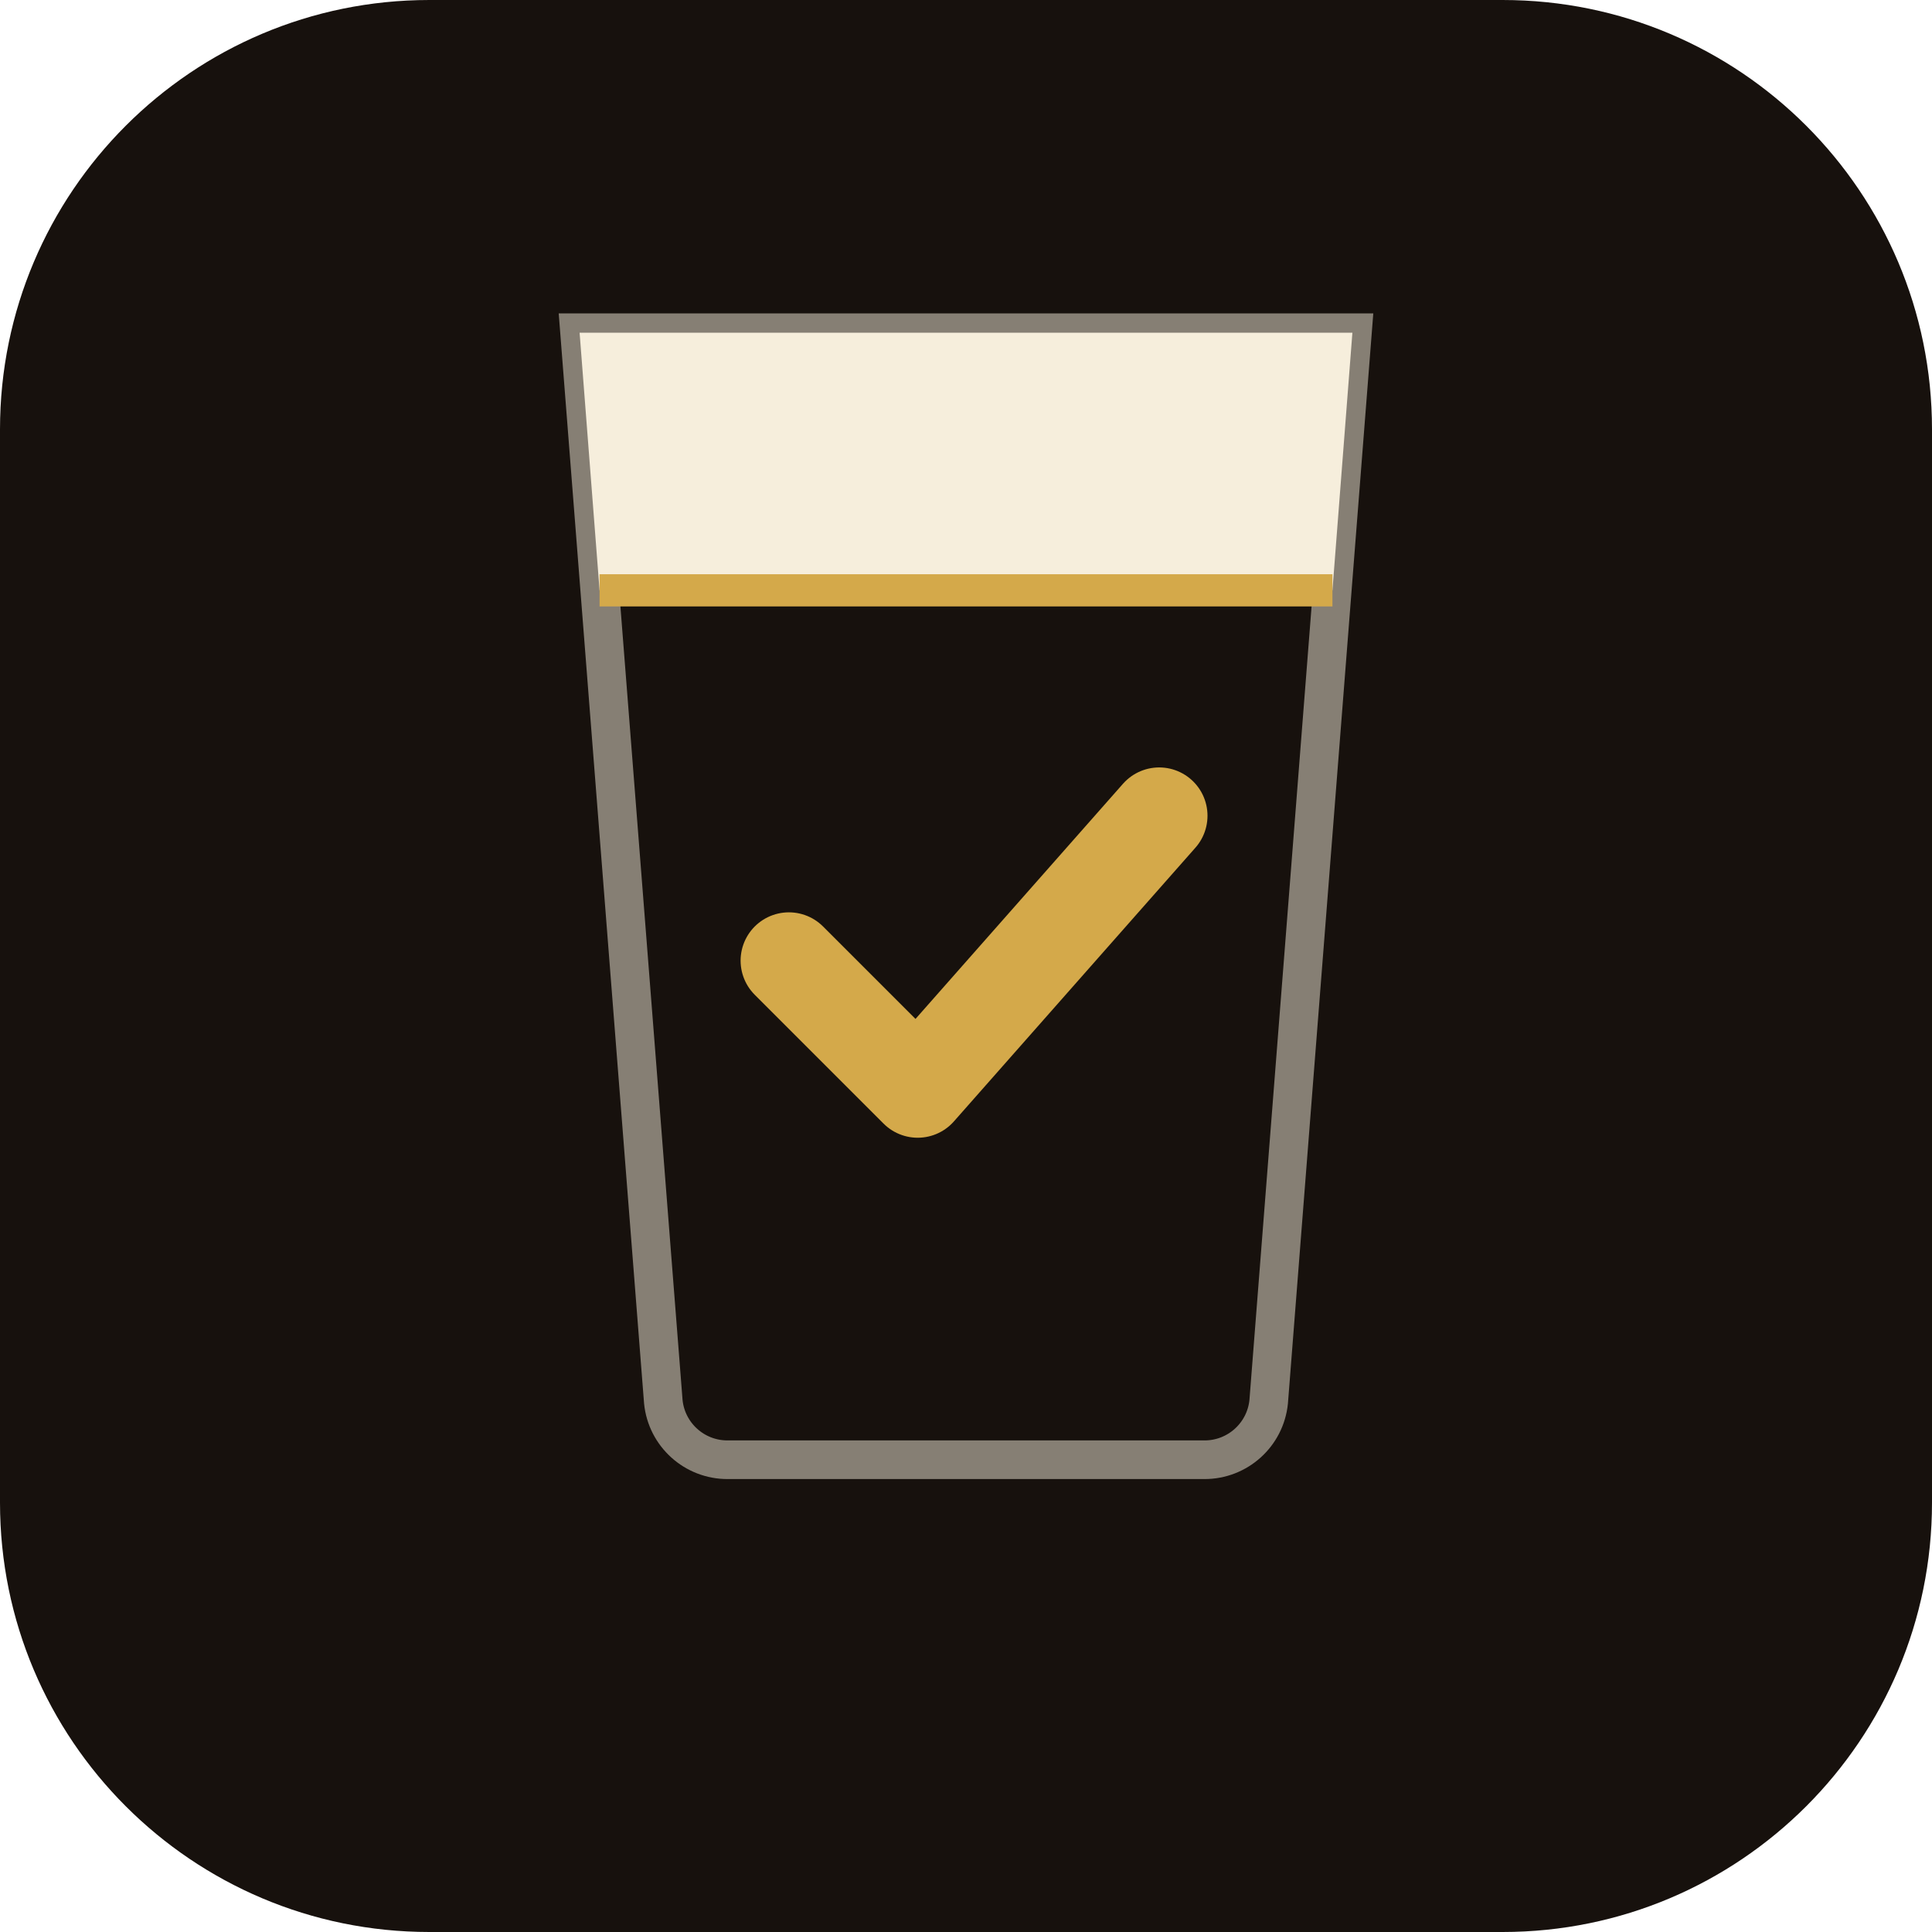
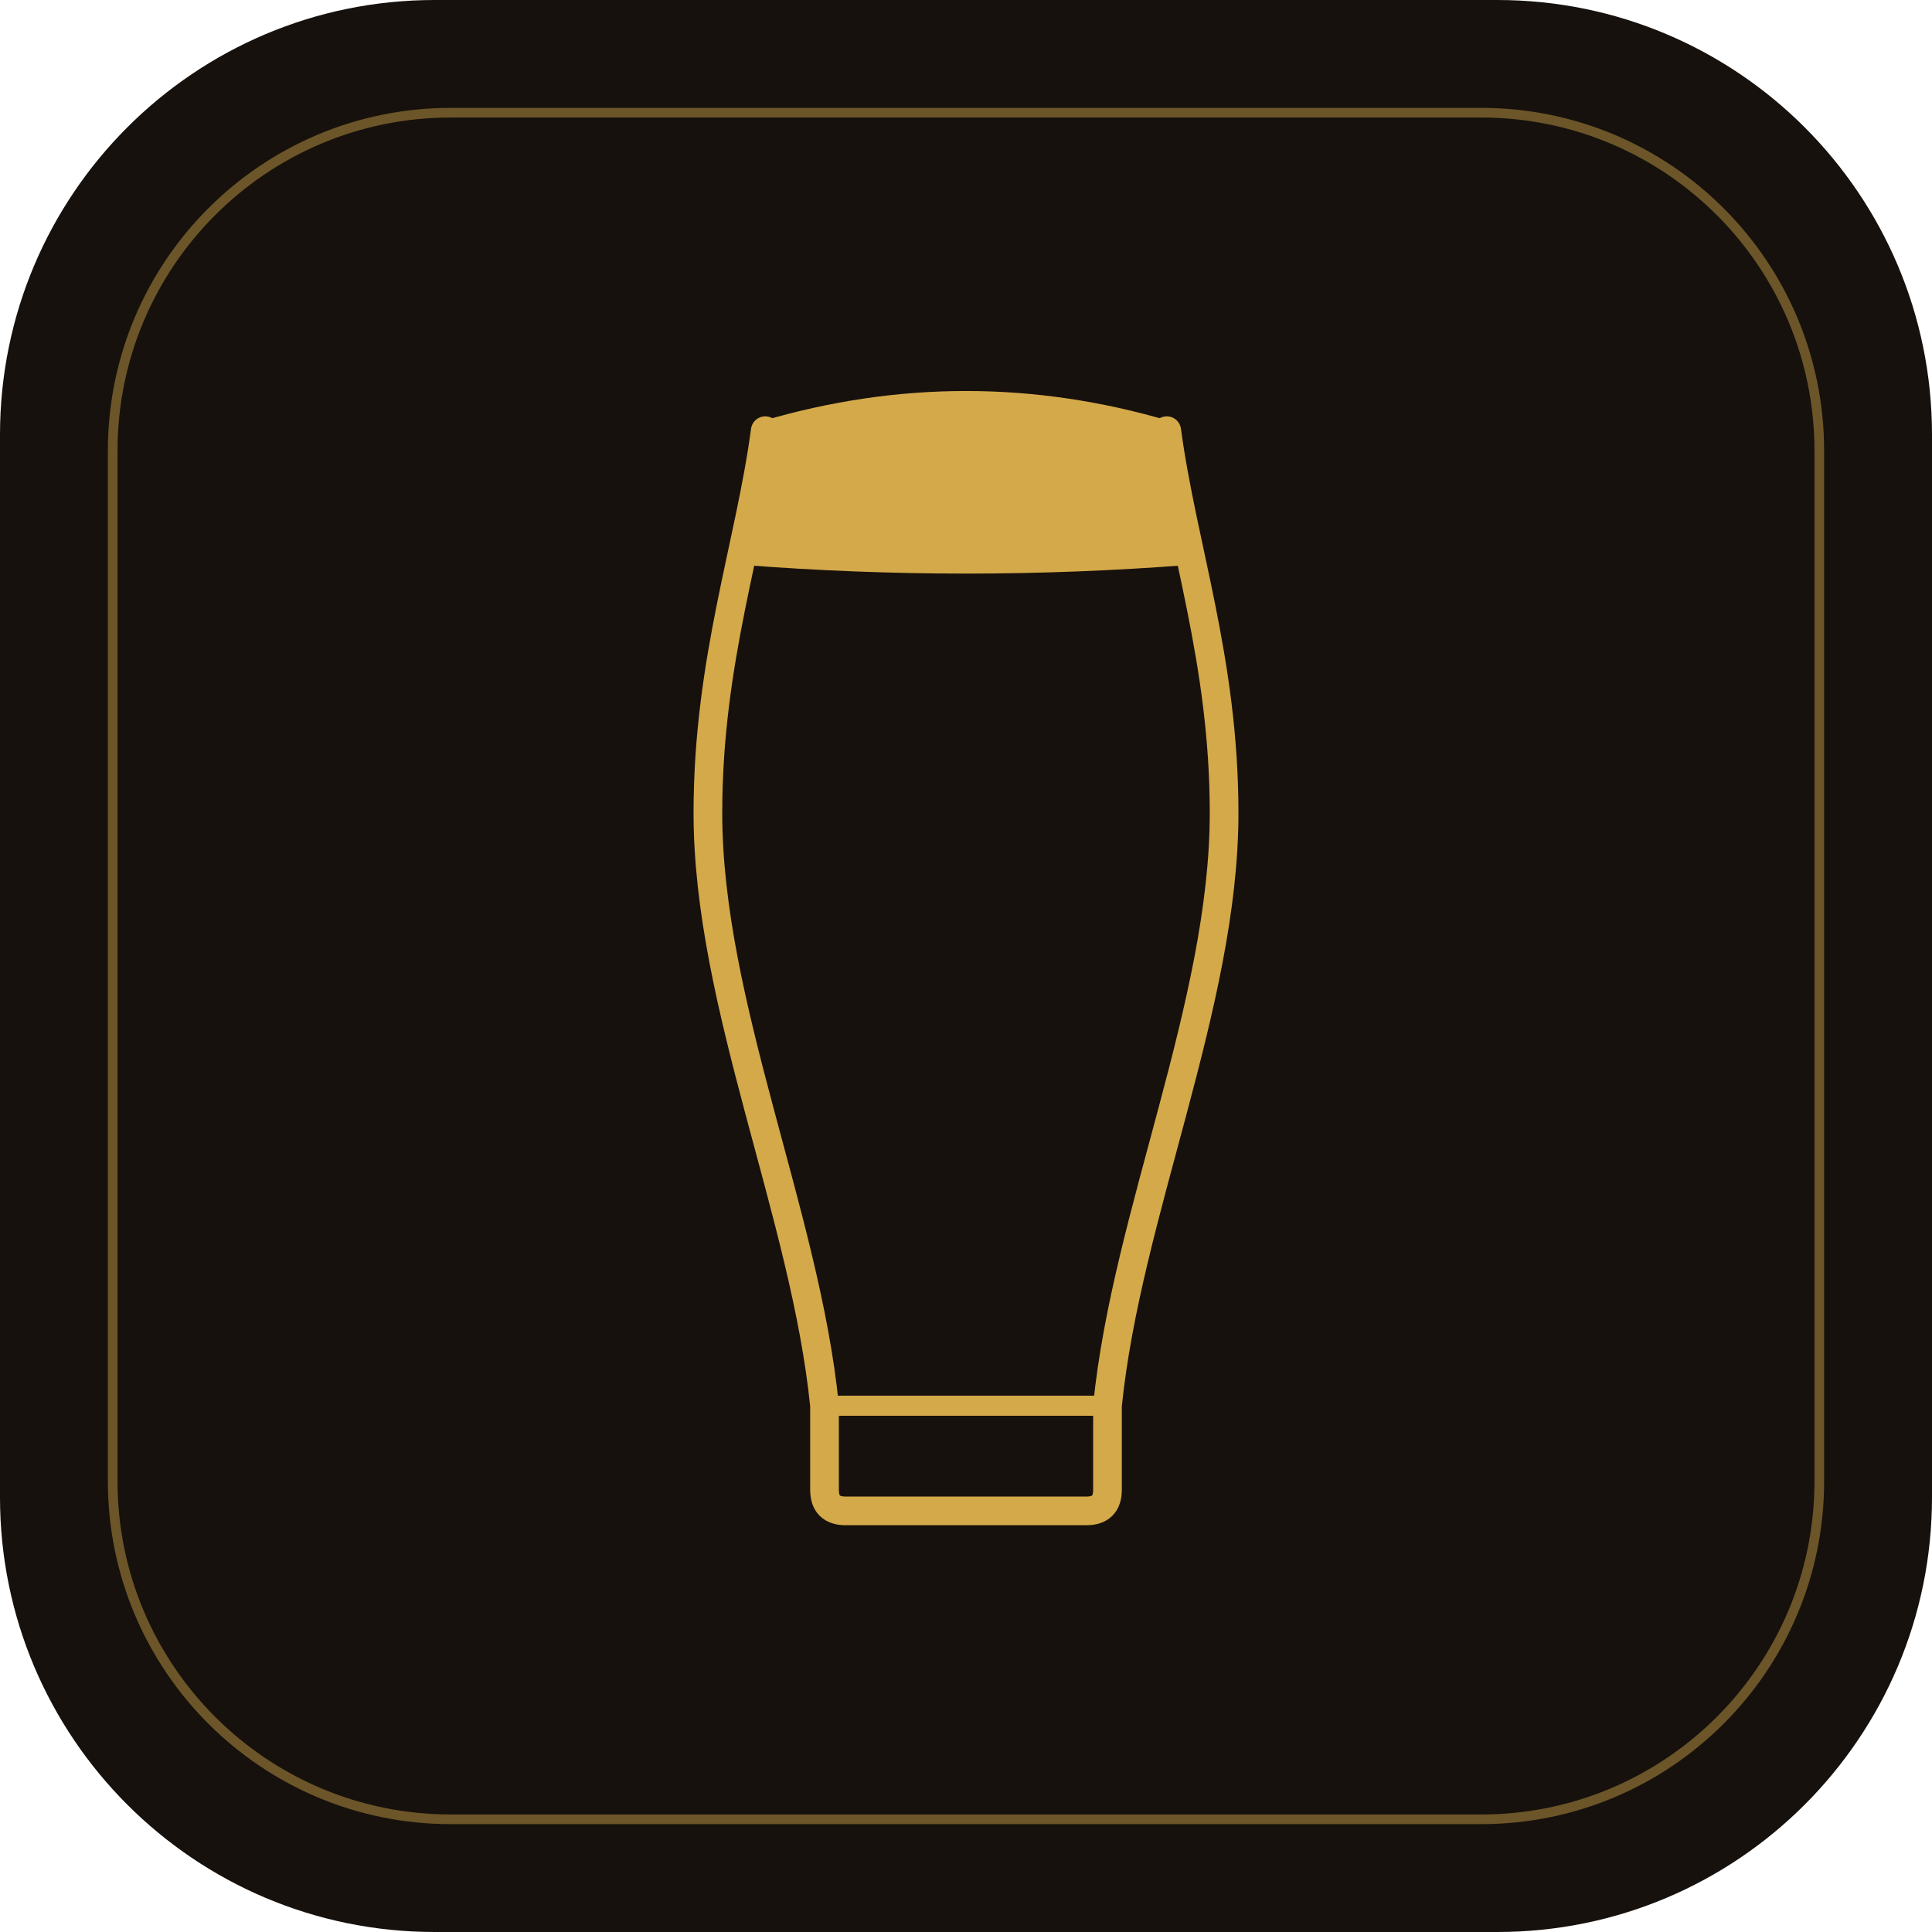
- <svg xmlns="http://www.w3.org/2000/svg" width="180" height="180" viewBox="0 0 180 180">
-   <rect width="180" height="180" rx="40" fill="#17110d" />
-   <g transform="translate(42 22) scale(3)">
-     <path d="M4 3h24l-2.6 33.2A2 2 0 0 1 23.4 38H8.6a2 2 0 0 1-2-1.8L4 3Z" fill="#17110d" stroke="#f6eedc" stroke-opacity=".5" stroke-width="1.2" />
-     <path d="M4 3h24l-0.62 8H4.62L4 3Z" fill="#f6eedc" />
-     <path d="M4.62 11h22.76" stroke="#d4a94a" stroke-width="1" />
-     <path d="M10.5 22.5l4 4 7.5-8.5" fill="none" stroke="#d4a94a" stroke-width="3" stroke-linecap="round" stroke-linejoin="round" />
+ <svg xmlns="http://www.w3.org/2000/svg" width="180" height="180" viewBox="0 0 120 120" role="img" aria-label="ratemyGuin app icon">
+   <rect width="120" height="120" rx="27" fill="#17110D" />
+   <rect x="7" y="7" width="106" height="106" rx="21" fill="none" stroke="#D4A94A" stroke-opacity="0.45" stroke-width="0.6" />
+   <g transform="translate(36.25 22) scale(1.1875)">
+     <path d="M9.5 4 C8.7 10 6.5 16 6.5 24 C6.5 34 11.6 45 12.6 55 L12.6 59.4 Q12.6 60.5 13.7 60.5 H26.3 Q27.4 60.5 27.4 59.4 L27.4 55 C28.4 45 33.5 34 33.5 24 C33.5 16 31.3 10 30.5 4 Z" fill="#17110D" />
+     <path d="M9.5 4 Q20 0.9 30.5 4 C30.9 6.2 31.25 8.3 31.6 10.5 Q20 11.4 8.4 10.5 C8.75 8.3 9.1 6.2 9.5 4 Z" fill="#D4A94A" stroke="#D4A94A" stroke-width="1.05" stroke-linejoin="round" />
+     <path d="M9.5 4 C8.7 10 6.5 16 6.5 24 C6.5 34 11.6 45 12.6 55 L12.6 59.4 Q12.6 60.5 13.7 60.5 H26.3 Q27.4 60.5 27.4 59.4 L27.4 55 C28.4 45 33.5 34 33.5 24 C33.5 16 31.3 10 30.5 4" fill="none" stroke="#D4A94A" stroke-width="1.5" stroke-linejoin="round" stroke-linecap="round" />
+     <path d="M12.6 55 H27.4" fill="none" stroke="#D4A94A" stroke-width="1.05" />
  </g>
</svg>
